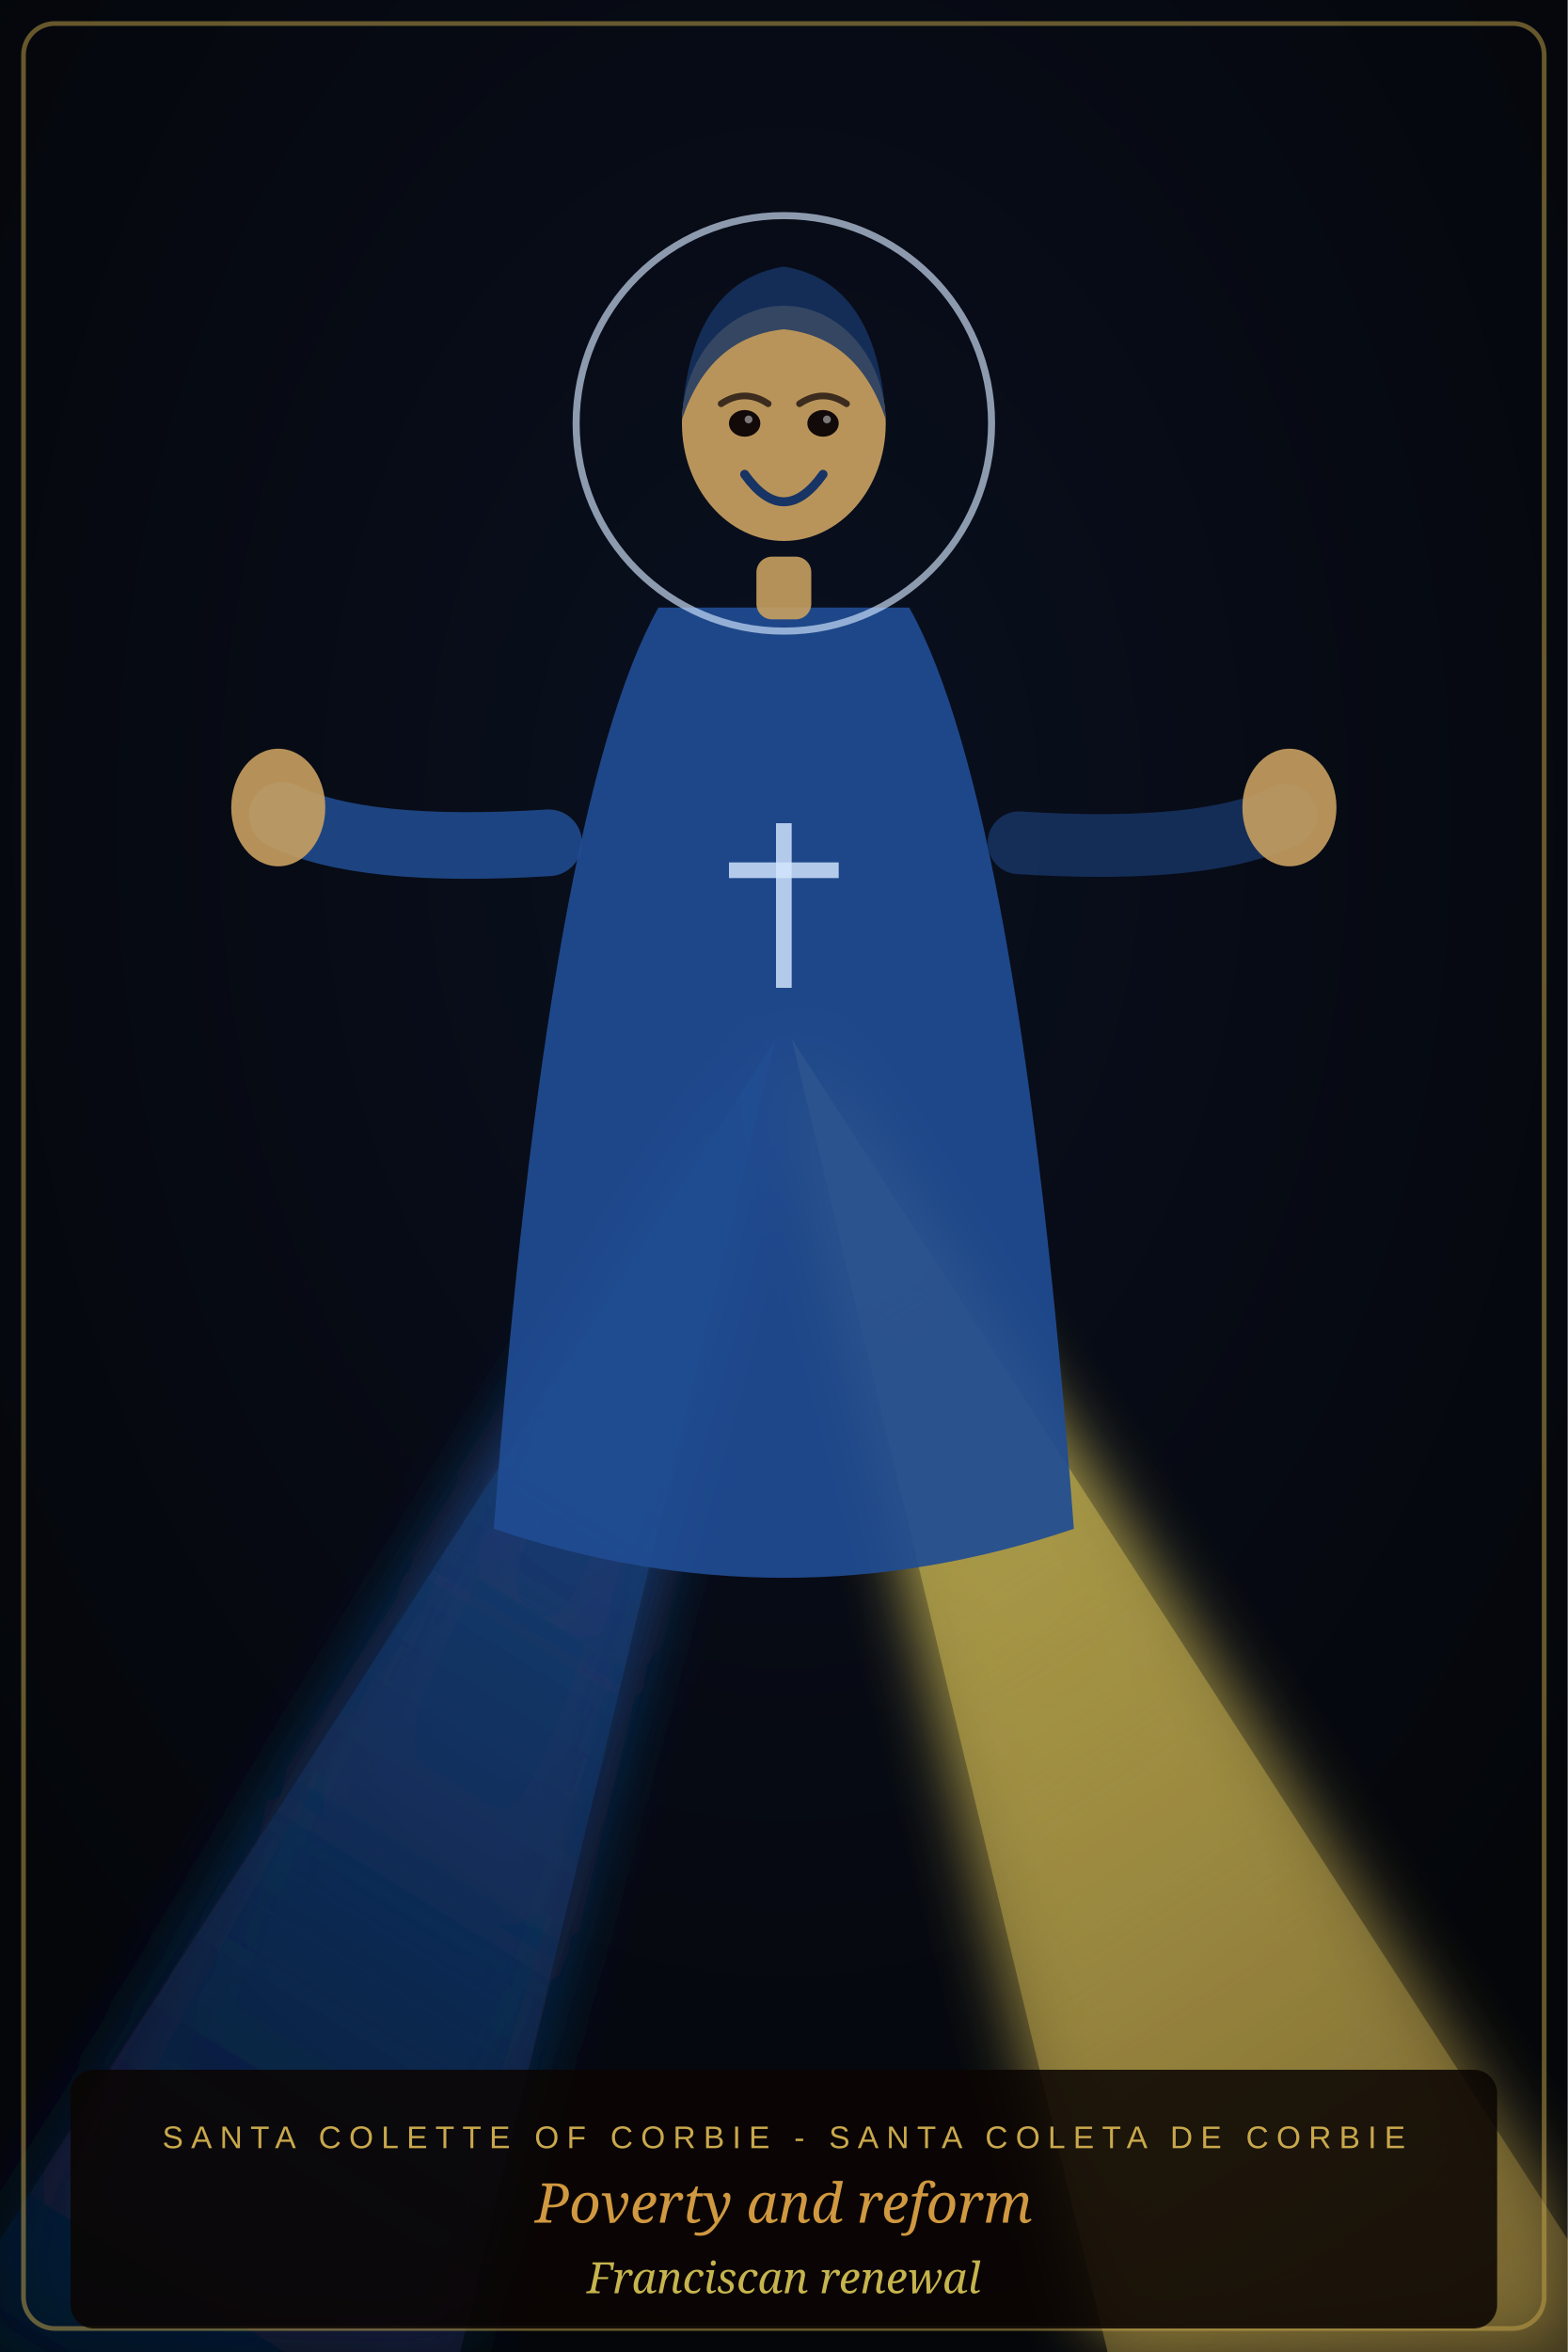
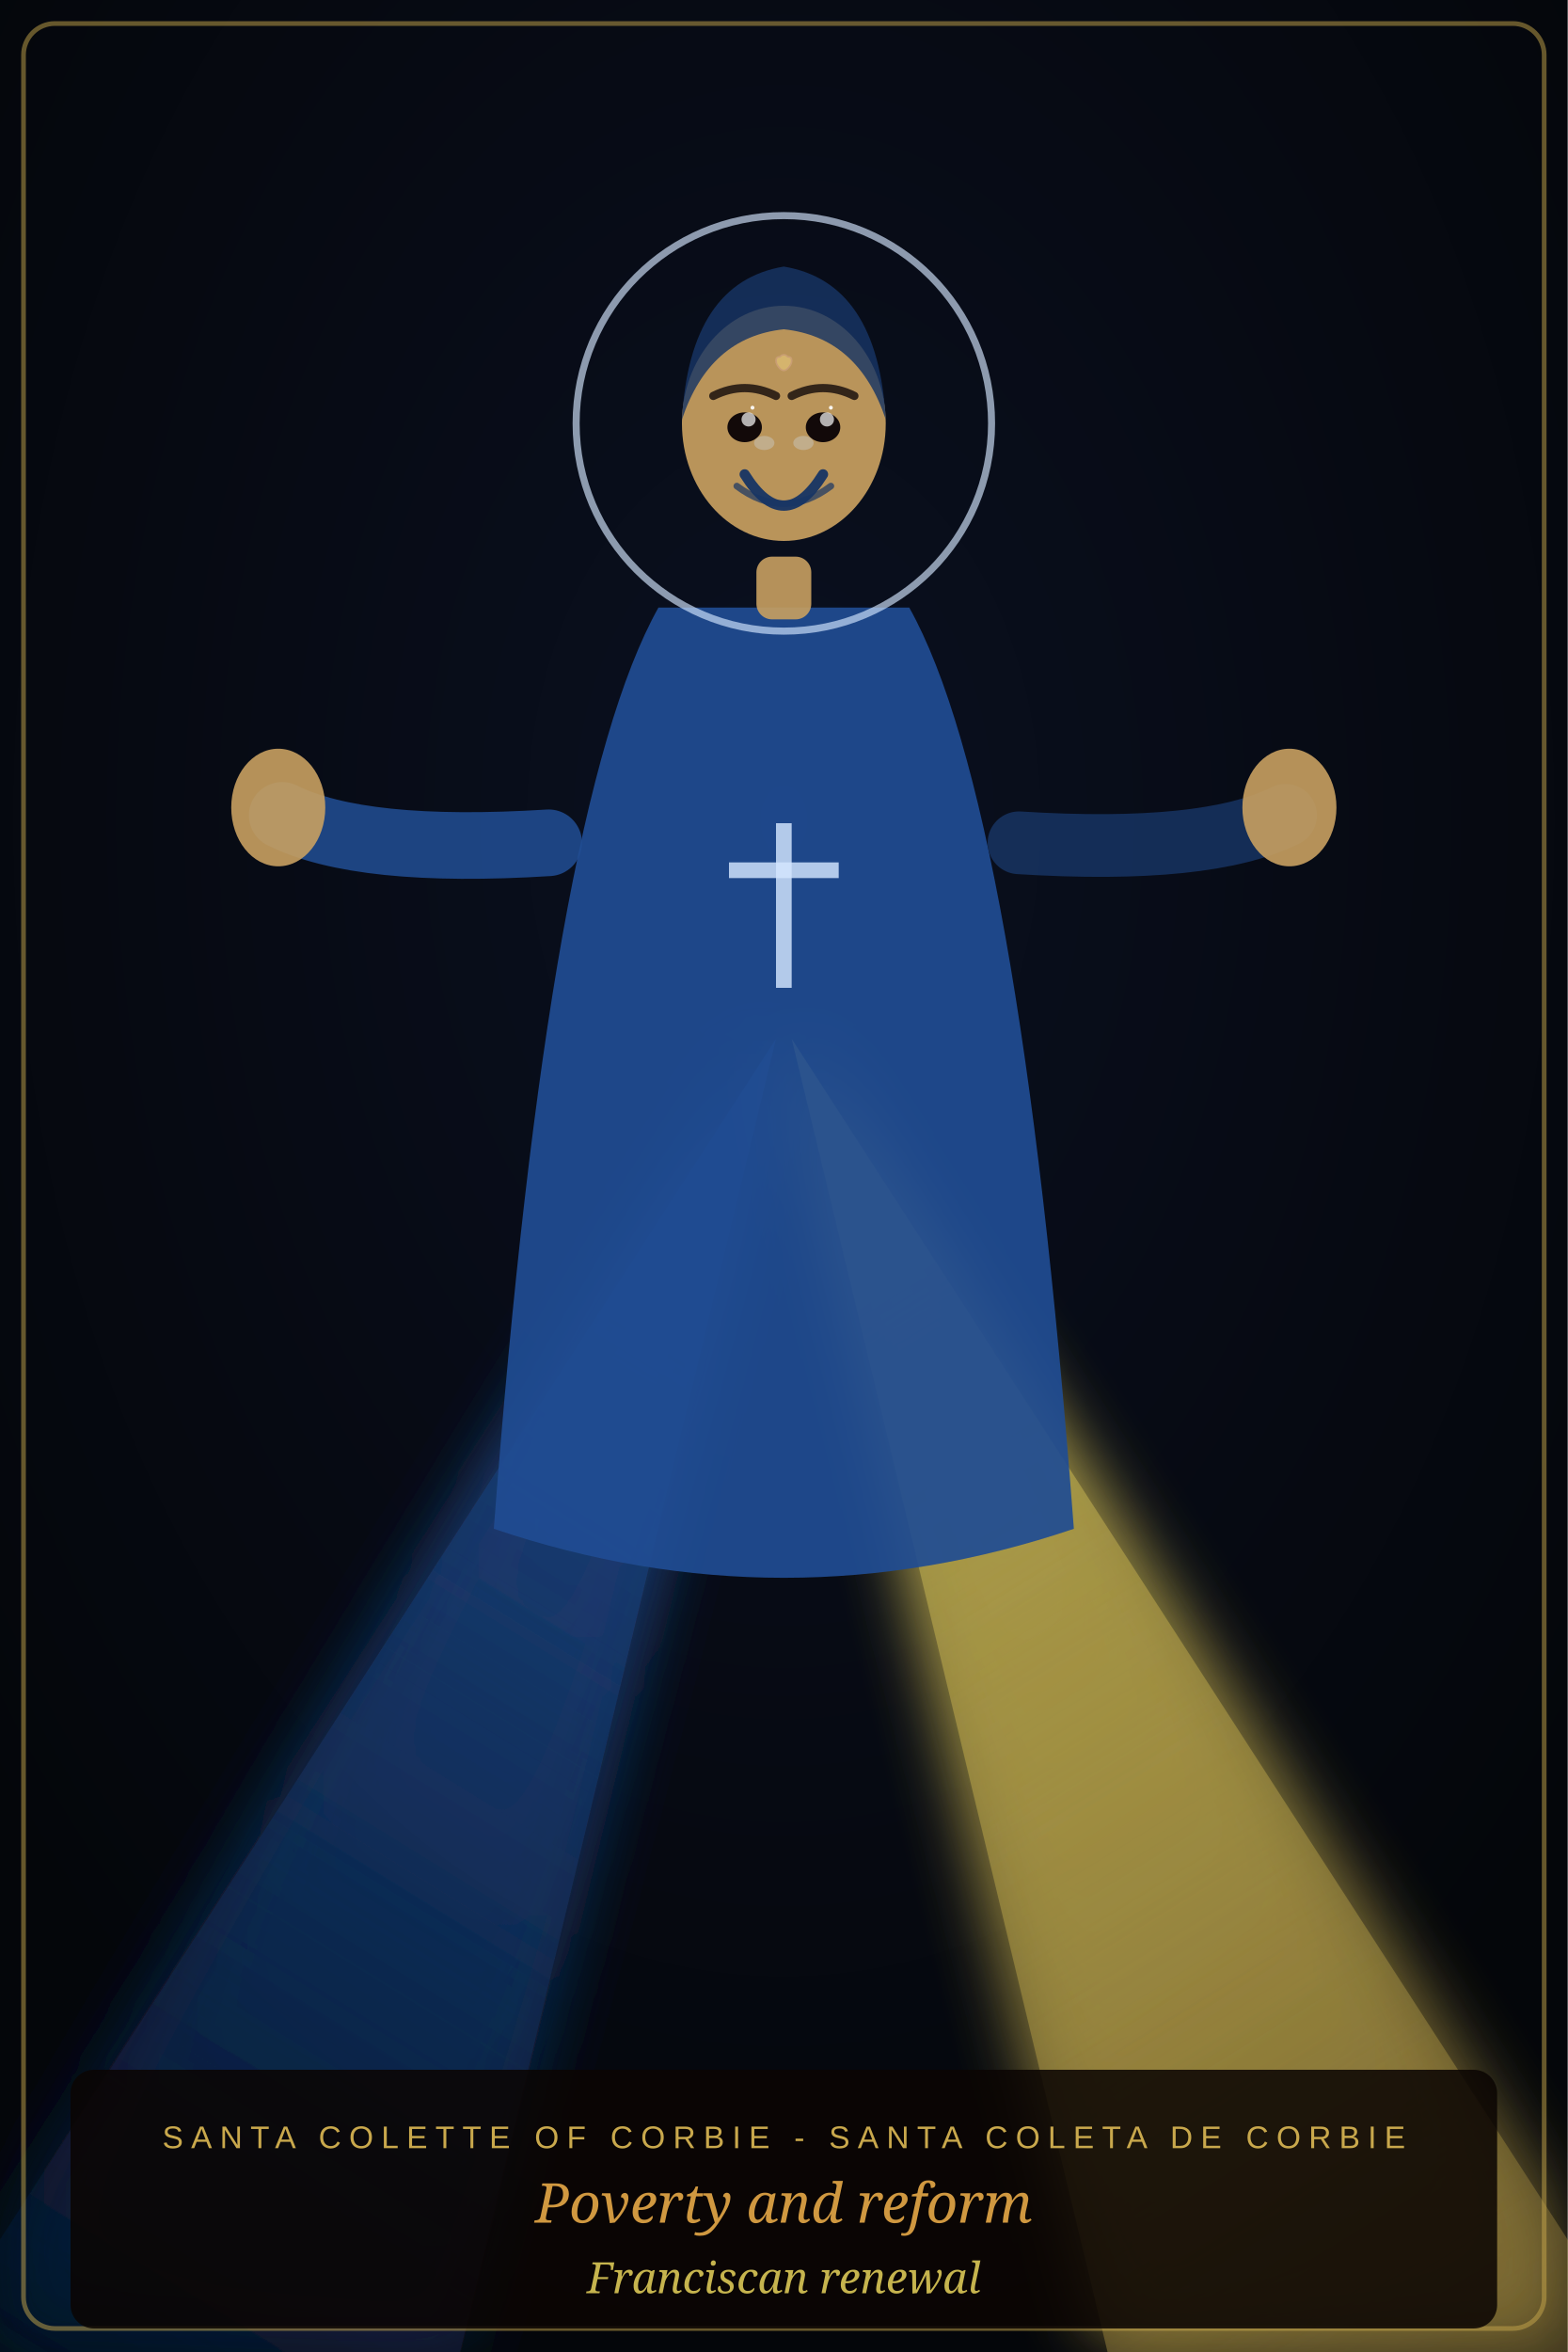
<svg xmlns="http://www.w3.org/2000/svg" viewBox="0 0 400 600">
  <defs>
+     <style>
+       @keyframes blink { 0%, 49%, 51%, 100% { opacity: 1; } 50% { opacity: 0.1; } }
+       @keyframes glow { 0%, 100% { filter: drop-shadow(0 0 2px rgba(232, 201, 122, 0.4)); } 50% { filter: drop-shadow(0 0 5px rgba(232, 201, 122, 0.8)); } }
+       @keyframes breathe { 0%, 100% { transform: scaleY(1); } 50% { transform: scaleY(1.02); } }
+       .eye-left { animation: blink 3.8s infinite; }
+       .eye-right { animation: blink 3.8s infinite 0.12s; }
+       .symbol { animation: glow 2.3s infinite; transform-origin: center; }
+       .body { animation: breathe 2.8s infinite; transform-origin: center 250px; }
+     </style>
    <radialGradient id="bg" cx="50%" cy="35%" r="65%">
      <stop offset="0%" stop-color="#0a1020" />
      <stop offset="100%" stop-color="#04060a" />
    </radialGradient>
    <linearGradient id="r1" x1="50%" y1="0%" x2="10%" y2="100%">
      <stop offset="0%" stop-color="#2859a8" stop-opacity="1" />
      <stop offset="100%" stop-color="#0b1d3f" stop-opacity="0.42" />
    </linearGradient>
    <linearGradient id="r2" x1="50%" y1="0%" x2="90%" y2="100%">
      <stop offset="0%" stop-color="#f5e060" stop-opacity="1" />
      <stop offset="100%" stop-color="#c9a84c" stop-opacity="0.4" />
    </linearGradient>
    <filter id="gl">
      <feGaussianBlur stdDeviation="9" result="b" />
      <feMerge>
        <feMergeNode in="b" />
        <feMergeNode in="b" />
        <feMergeNode in="SourceGraphic" />
      </feMerge>
    </filter>
  </defs>
  <rect width="400" height="600" fill="url(#bg)" />
  <polygon points="198,265 -25,610 115,610" fill="url(#r1)" filter="url(#gl)" opacity="0.72" />
  <polygon points="202,265 425,610 285,610" fill="url(#r2)" filter="url(#gl)" opacity="0.70" />
  <path d="M168,155 Q140,205 126,390 Q200,415 274,390 Q260,205 232,155 Z" fill="#204c92" opacity="0.92" />
  <path d="M140,215 Q92,218 72,208" stroke="#204c92" stroke-width="17" fill="none" stroke-linecap="round" opacity="0.86" />
  <path d="M260,215 Q308,218 328,208" stroke="#173464" stroke-width="16" fill="none" stroke-linecap="round" opacity="0.82" />
  <ellipse cx="71" cy="206" rx="12" ry="15" fill="#c8a060" opacity="0.9" />
  <ellipse cx="329" cy="206" rx="12" ry="15" fill="#c8a060" opacity="0.9" />
  <line x1="200" y1="210" x2="200" y2="252" stroke="#d4e6ff" stroke-width="4" opacity="0.82" />
  <line x1="186" y1="222" x2="214" y2="222" stroke="#d4e6ff" stroke-width="4" opacity="0.82" />
  <rect x="193" y="142" width="14" height="16" rx="4" fill="#c8a060" opacity="0.9" />
  <ellipse cx="200" cy="108" rx="26" ry="30" fill="#c8a060" opacity="0.92" />
  <path d="M174,107 Q176,72 200,68 Q224,72 226,107 Q219,86 200,84 Q181,86 174,107 Z" fill="#173464" opacity="0.82" />
-   <path d="M184,103 Q190,99 196,103" fill="none" stroke="#120909" stroke-width="1.7" stroke-linecap="round" opacity="0.75" />
-   <path d="M204,103 Q210,99 216,103" fill="none" stroke="#120909" stroke-width="1.7" stroke-linecap="round" opacity="0.75" />
-   <ellipse cx="190" cy="108" rx="4.0" ry="3.4" fill="#120909" />
-   <ellipse cx="210" cy="108" rx="4.0" ry="3.4" fill="#120909" />
-   <circle cx="191" cy="107" r="1" fill="#ffffff" opacity="0.45" />
-   <circle cx="211" cy="107" r="1" fill="#ffffff" opacity="0.45" />
-   <path d="M190,121 Q200,135 210,121" fill="none" stroke="#173464" stroke-width="2.3" stroke-linecap="round" />
+   <path d="M182,101 Q190,97 198,101" fill="none" stroke="#120909" stroke-width="2.1" stroke-linecap="round" opacity="0.8" />
+   <path d="M202,101 Q210,97 218,101" fill="none" stroke="#120909" stroke-width="2.1" stroke-linecap="round" opacity="0.8" />
+   <ellipse cx="190" cy="109" rx="4.4" ry="3.8" fill="#120909" />
+   <ellipse cx="210" cy="109" rx="4.4" ry="3.8" fill="#120909" />
+   <circle class="eye-left" cx="191" cy="107" r="1.8" fill="#ffffff" opacity="0.68" />
+   <circle class="eye-right" cx="211" cy="107" r="1.8" fill="#ffffff" opacity="0.68" />
+   <ellipse cx="192" cy="104" r="0.8" ry="0.5" fill="#ffffff" opacity="0.9" />
+   <ellipse cx="212" cy="104" r="0.8" ry="0.5" fill="#ffffff" opacity="0.9" />
+   <path d="M190,121 Q200,137 210,121" fill="none" stroke="#173464" stroke-width="2.6" stroke-linecap="round" opacity="0.95" />
+   <path d="M188,124 Q200,133 212,124" fill="none" stroke="#173464" stroke-width="1.7" stroke-linecap="round" opacity="0.7" />
+   <ellipse cx="195" cy="113" rx="2.6" ry="1.8" fill="#d4e6ff" opacity="0.3" />
+   <ellipse cx="205" cy="113" rx="2.6" ry="1.8" fill="#d4e6ff" opacity="0.3" />
+   <g class="symbol" opacity="0.6" transform="translate(200,94)">
+     <path d="M-2,-2 Q-2,-3 -1,-3 Q0,-4 1,-3 Q2,-3 2,-2 Q2,-1 1,0 Q0,1 -1,0 Q-2,-1 -2,-2" fill="#e8c97a" stroke="#d4a584" stroke-width="0.4" />
+   </g>
  <circle cx="200" cy="108" r="53" fill="none" stroke="#d4e6ff" stroke-width="1.8" stroke-opacity="0.65" />
  <rect x="6" y="6" width="388" height="588" rx="8" fill="none" stroke="#c9a84c" stroke-width="1.2" stroke-opacity="0.5" />
  <rect x="18" y="528" width="364" height="66" rx="6" fill="#0a0502" opacity="0.86" />
  <text x="200" y="548" text-anchor="middle" font-family="Arial,sans-serif" font-size="8" fill="#c9a84c" letter-spacing="2">SANTA COLETTE OF CORBIE - SANTA COLETA DE CORBIE</text>
  <text x="200" y="567" text-anchor="middle" font-family="Georgia,serif" font-size="14" fill="#d09840" font-style="italic">Poverty and reform</text>
  <text x="200" y="585" text-anchor="middle" font-family="Georgia,serif" font-size="11" fill="#f5e060" font-style="italic" opacity="0.8">Franciscan renewal</text>
</svg>
